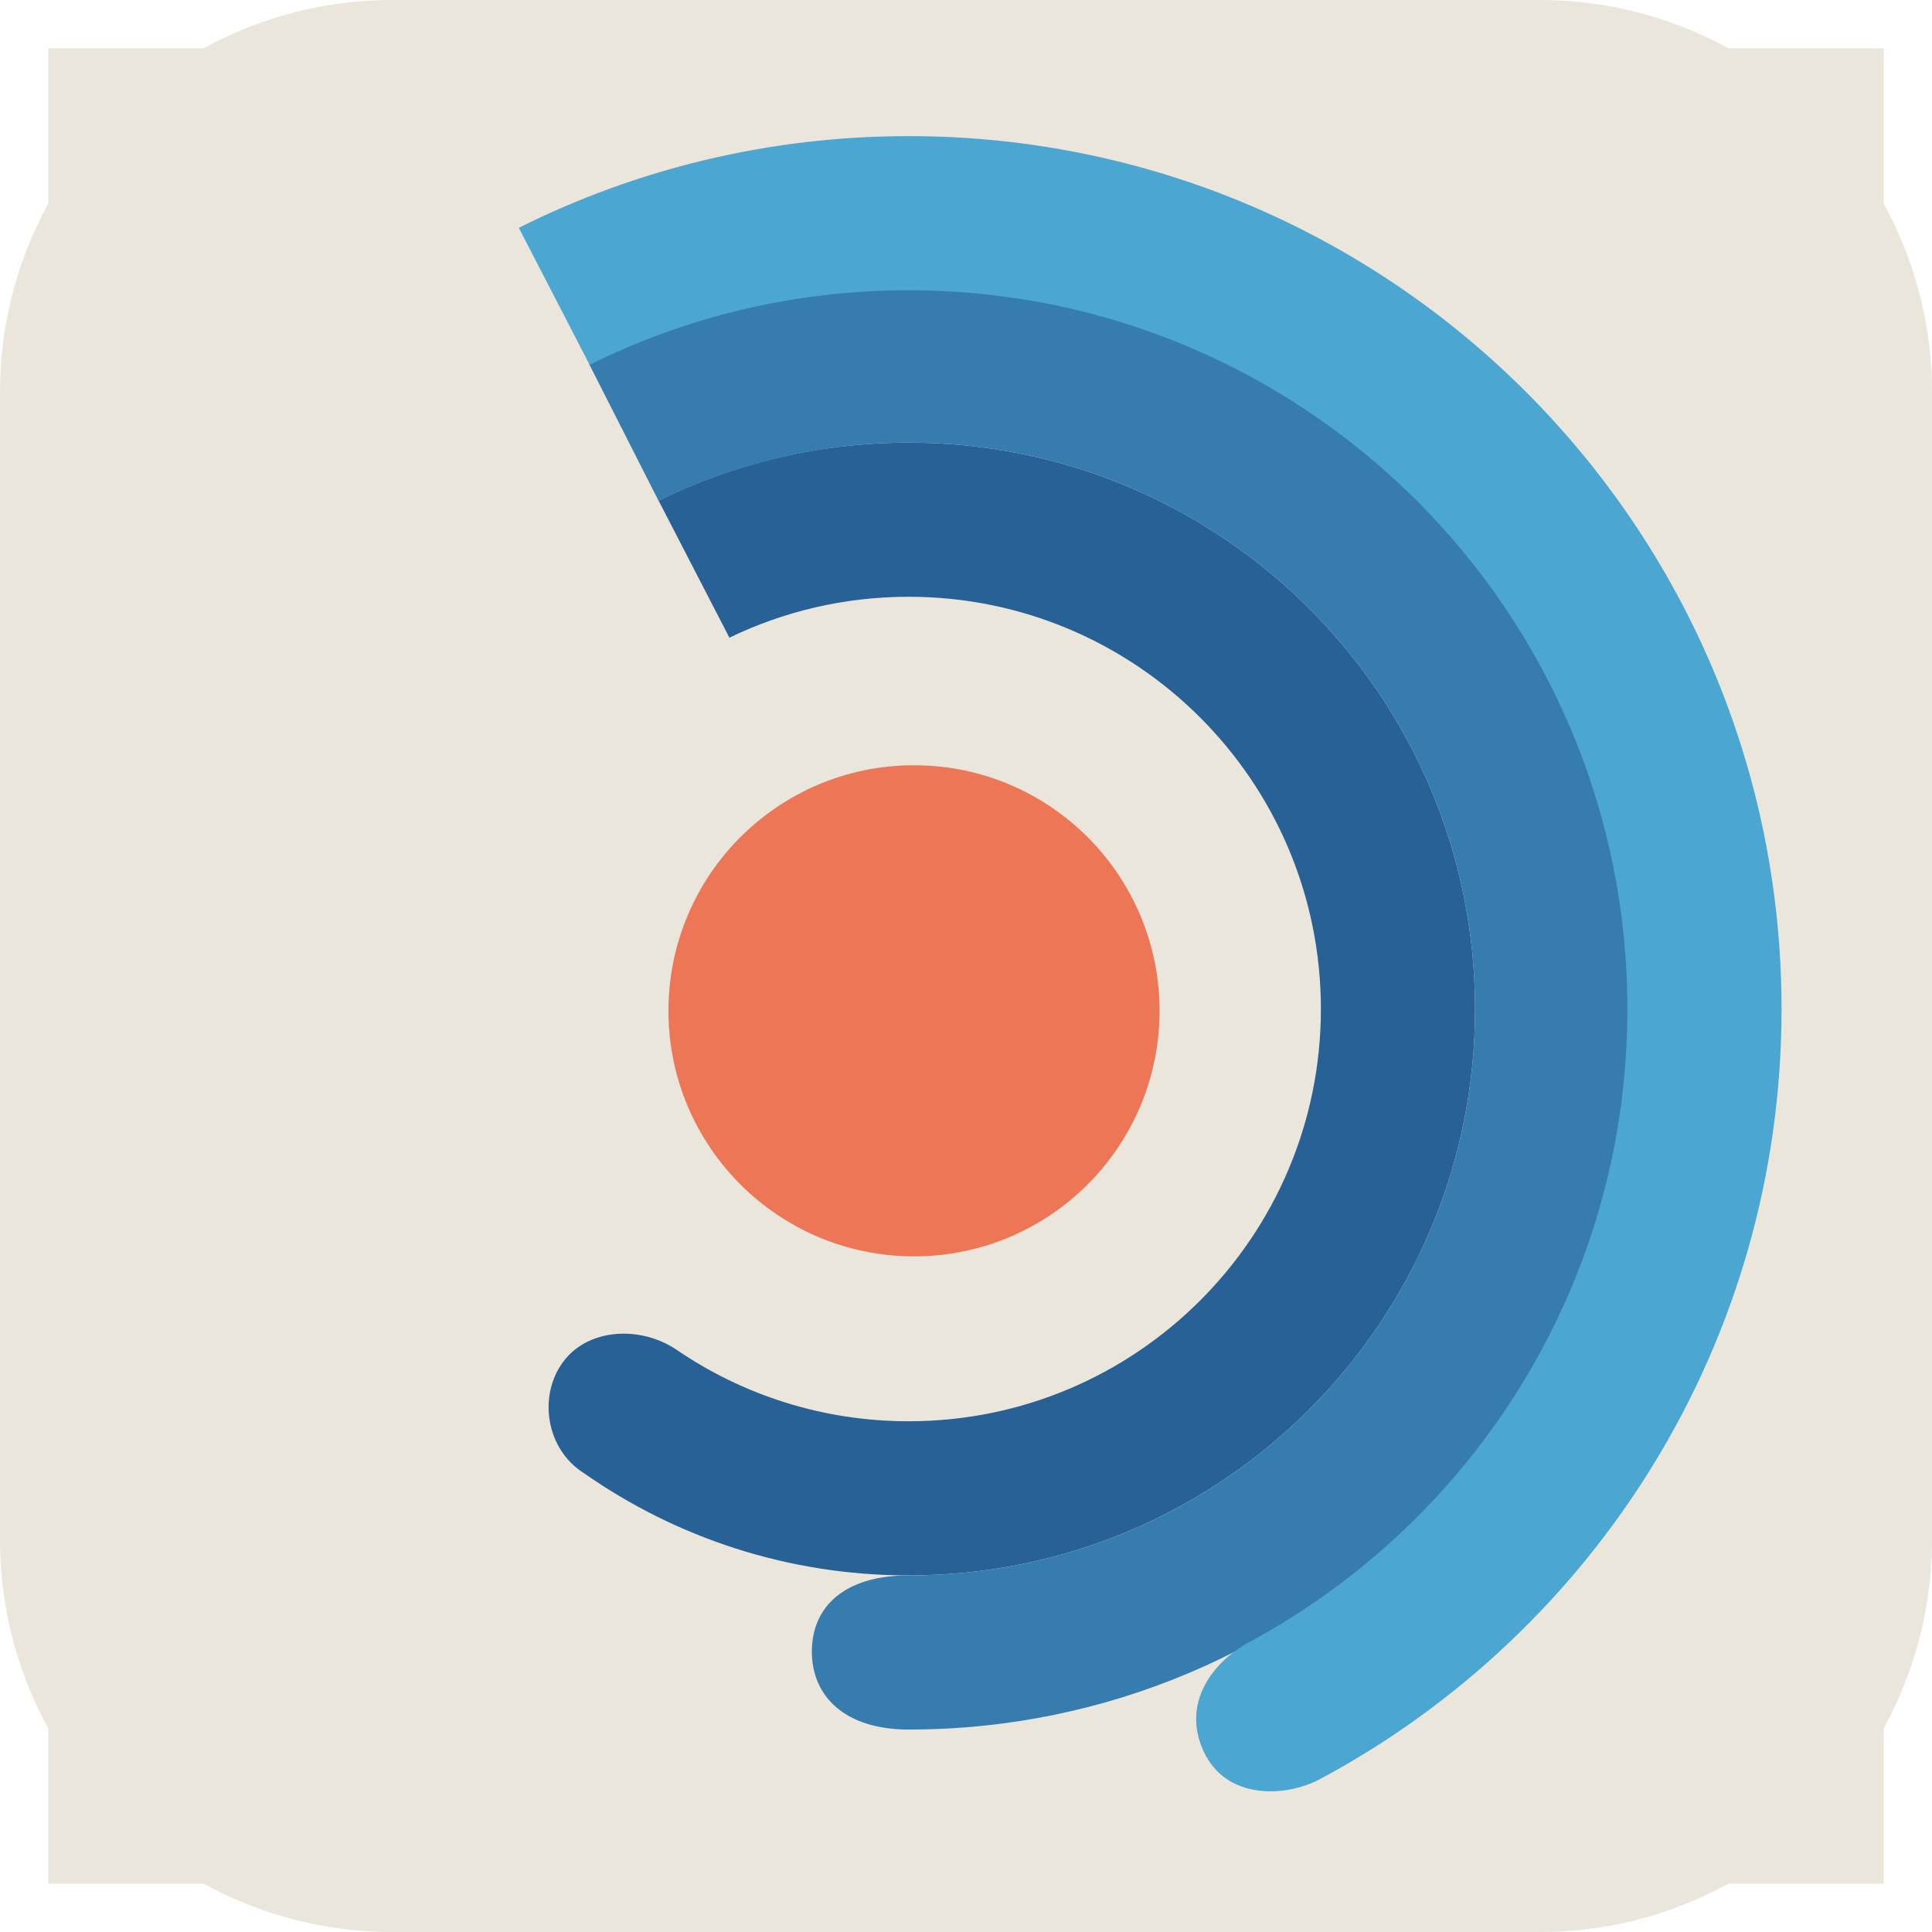
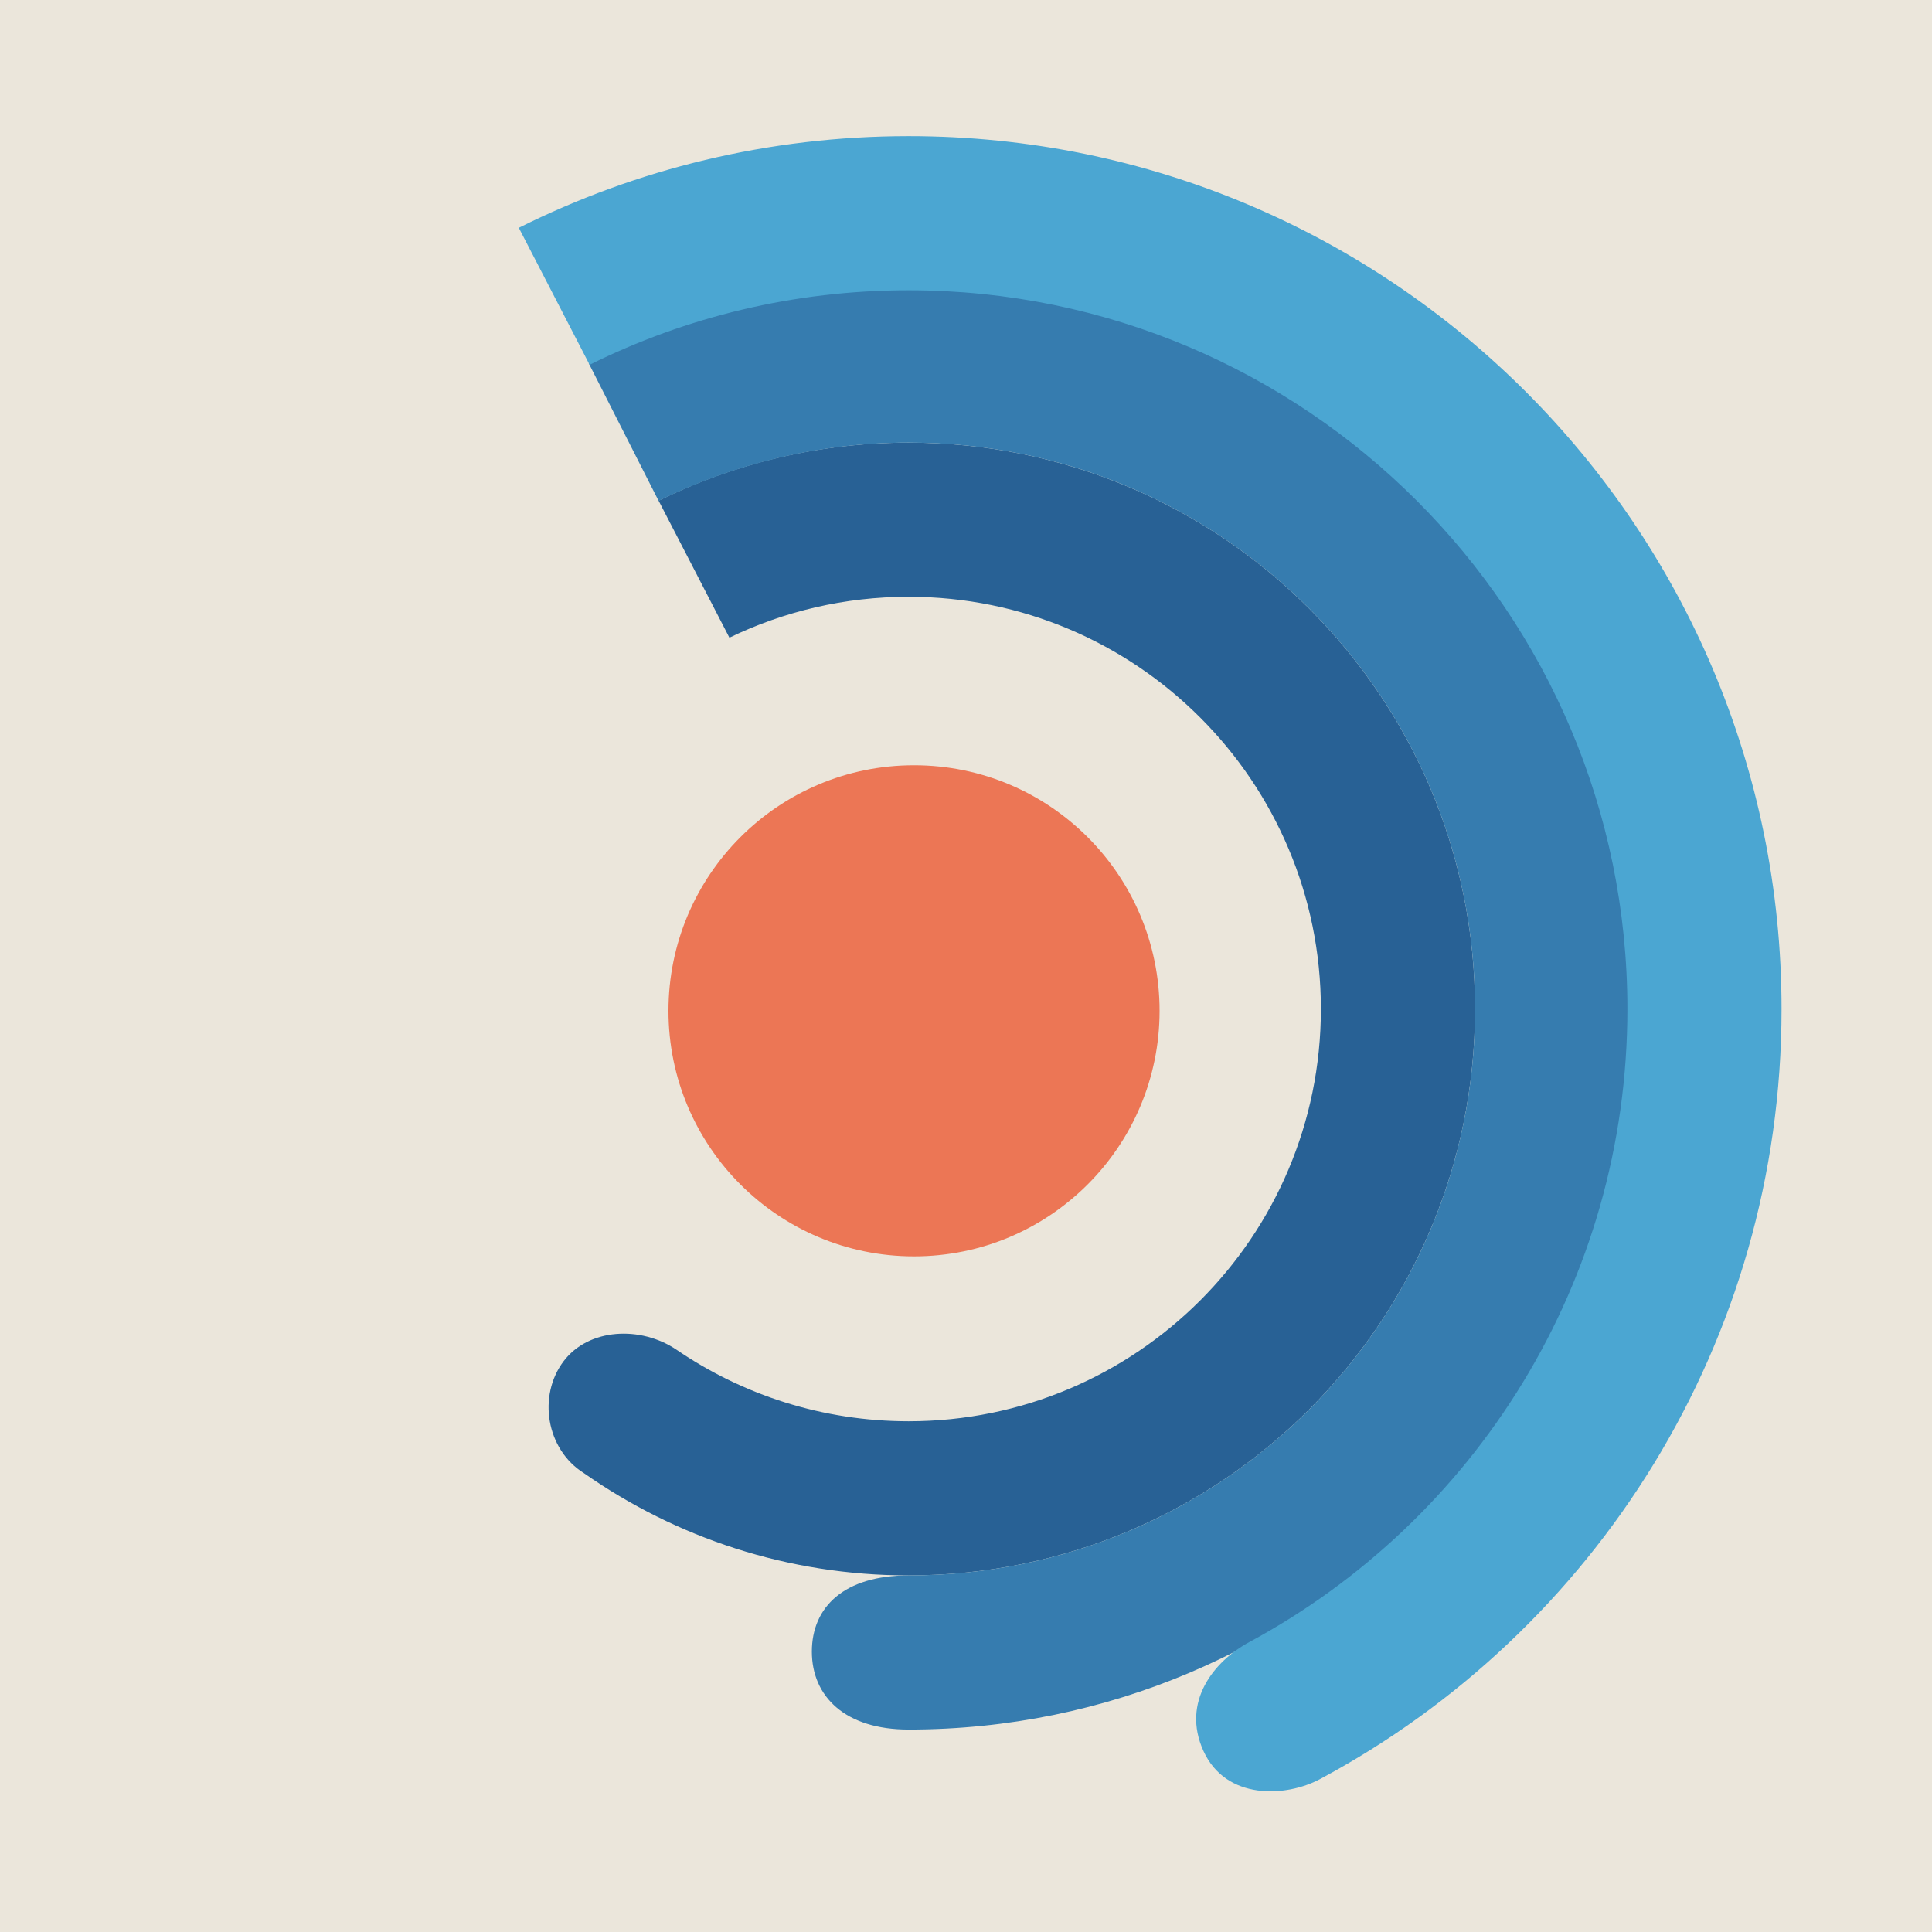
- <svg xmlns="http://www.w3.org/2000/svg" width="192" height="192" viewBox="0 0 192 192" fill="none">
-   <rect width="192" height="192" rx="39" fill="#EBE6DB" />
-   <rect width="182.4" height="182.4" transform="translate(4.79999 4.7998)" fill="#EBE6DB" />
-   <path d="M90.3 59.306C112.926 59.306 131.269 77.648 131.269 100.275C131.269 122.901 112.926 141.244 90.3 141.244C81.745 141.244 73.803 138.622 67.233 134.137C63.676 131.735 58.505 131.981 56.011 135.276C53.431 138.686 54.247 144.039 58.044 146.409C67.179 152.808 78.301 156.562 90.3 156.562C121.387 156.562 146.588 131.362 146.588 100.275C146.588 69.188 121.387 43.987 90.3 43.987C81.38 43.987 72.946 46.062 65.452 49.755L72.487 63.371C77.874 60.766 83.916 59.306 90.3 59.306Z" fill="#286195" />
-   <path d="M90.3 43.988C121.387 43.988 146.587 69.189 146.587 100.275C146.587 131.362 121.387 156.563 90.3 156.563C83.914 156.563 80.681 159.68 80.681 164.133C80.681 168.586 83.977 171.881 90.3 171.881C129.847 171.881 161.906 139.822 161.906 100.275C161.906 60.728 129.847 28.669 90.3 28.669C78.88 28.669 68.084 31.342 58.505 36.097L65.451 49.777C72.923 46.111 81.416 43.988 90.3 43.988Z" fill="#367CAF" />
-   <path d="M90.3 28.847C129.749 28.847 161.728 60.827 161.728 100.275C161.728 127.479 146.521 151.13 124.144 163.192C120.67 165.065 117.362 169.121 119.602 174.019C121.841 178.917 127.795 178.617 131.18 176.805C158.477 162.193 177.047 133.403 177.047 100.275C177.047 52.366 138.209 13.528 90.3 13.528C76.376 13.528 63.218 16.809 51.558 22.639L58.594 36.252C68.147 31.512 78.912 28.847 90.3 28.847Z" fill="#4BA6D2" />
-   <circle cx="90.834" cy="100.453" r="24.403" fill="#EC7655" />
+ <svg xmlns="http://www.w3.org/2000/svg" width="1024" height="1024" viewBox="0 0 1024 1024" fill="none">
+   <rect width="1024" height="1024" fill="#EBE6DB" />
+   <rect width="972.8" height="972.8" transform="translate(25.6001 25.5996)" fill="#EBE6DB" />
+   <path d="M481.6 316.3C602.274 316.3 700.1 414.125 700.1 534.8C700.1 655.474 602.274 753.3 481.6 753.3C435.975 753.3 393.616 739.316 358.575 715.4C339.605 702.586 312.025 703.9 298.725 721.475C284.964 739.659 289.319 768.211 309.568 780.85C358.286 814.975 417.604 835 481.6 835C647.396 835 781.8 700.596 781.8 534.8C781.8 369.004 647.396 234.6 481.6 234.6C434.03 234.6 389.044 245.664 349.075 265.36L386.6 337.977C415.325 324.087 447.553 316.3 481.6 316.3Z" fill="#286195" />
+   <path d="M481.6 234.6C647.396 234.6 781.8 369.005 781.8 534.8C781.8 700.596 647.396 835 481.6 835C447.542 835 430.3 851.625 430.3 875.375C430.3 899.125 447.875 916.7 481.6 916.7C692.517 916.7 863.5 745.718 863.5 534.8C863.5 323.883 692.517 152.9 481.6 152.9C420.693 152.9 363.116 167.158 312.025 192.519L349.075 265.475C388.925 245.925 434.218 234.6 481.6 234.6Z" fill="#367CAF" />
+   <path d="M481.6 153.85C691.993 153.85 862.55 324.408 862.55 534.8C862.55 679.885 781.445 806.026 662.1 870.358C643.575 880.344 625.932 901.975 637.875 928.1C649.818 954.225 681.575 952.622 699.625 942.96C845.213 865.029 944.25 711.48 944.25 534.8C944.25 279.286 737.115 72.15 481.6 72.15C407.34 72.15 337.166 89.646 274.975 120.741L312.5 193.344C363.451 168.063 420.866 153.85 481.6 153.85Z" fill="#4BA6D2" />
+   <circle cx="484.45" cy="535.75" r="130.15" fill="#EC7655" />
</svg>
